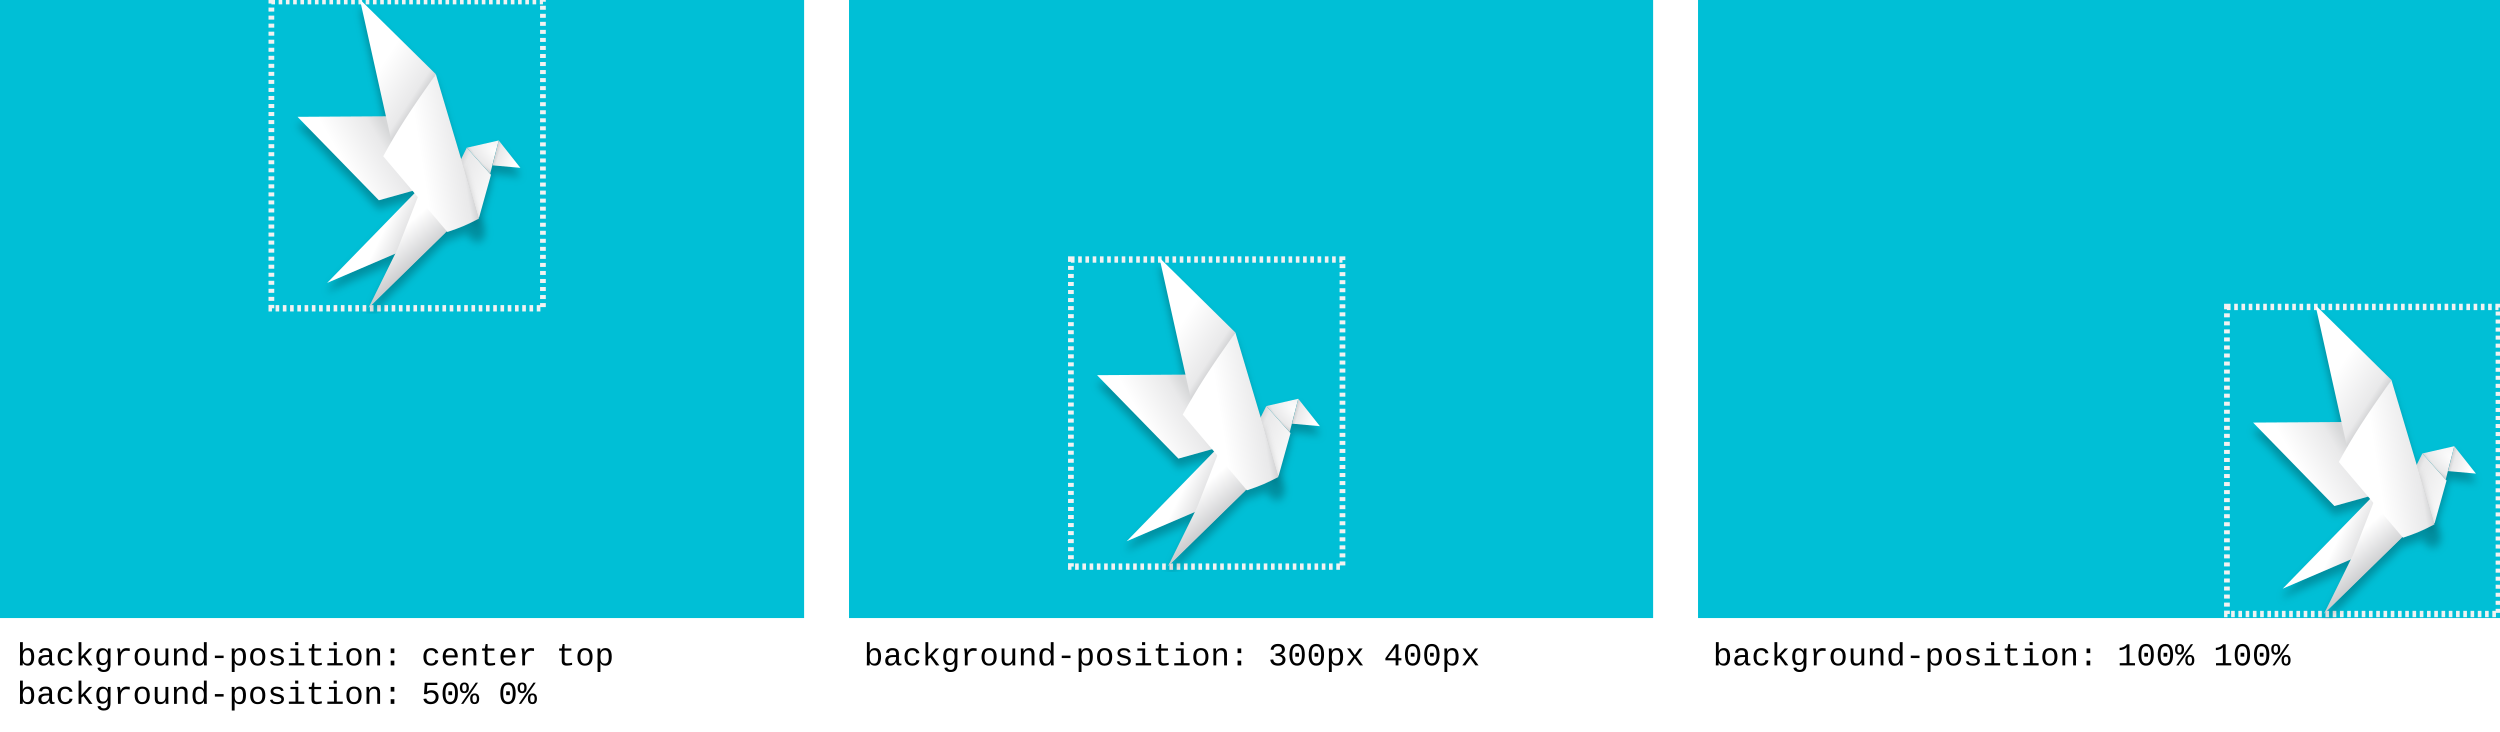
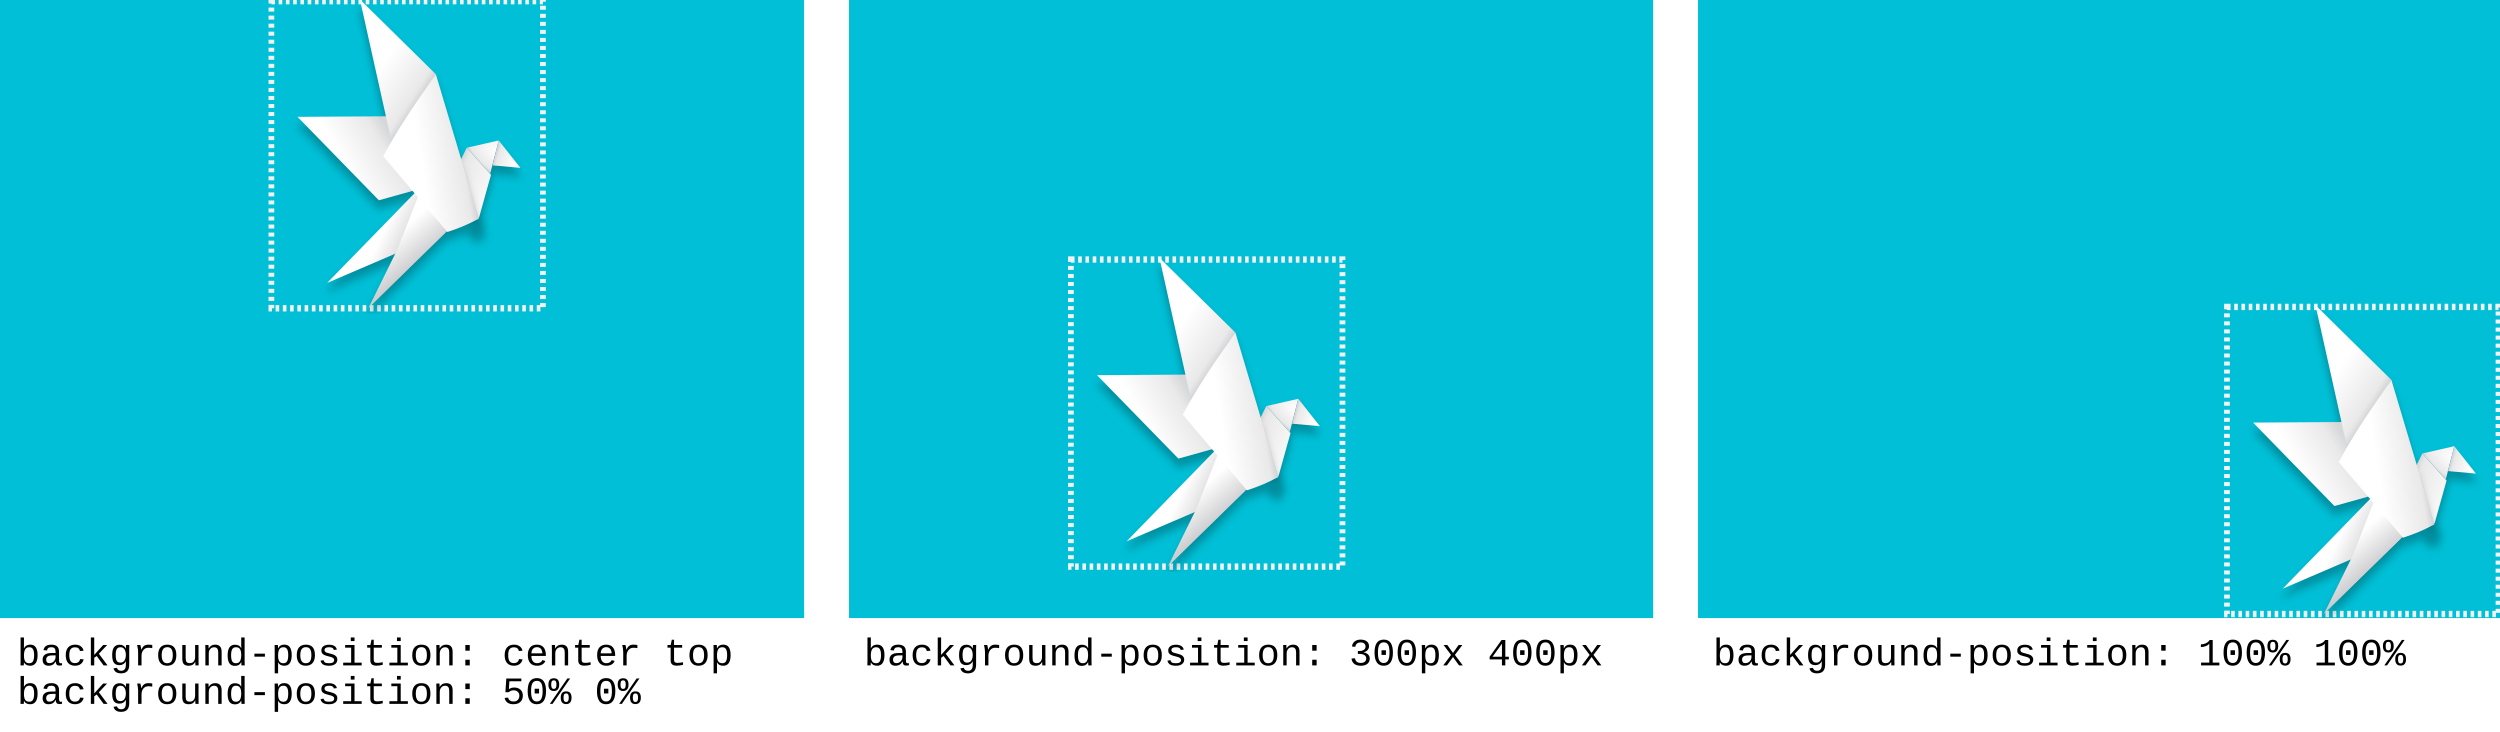
<svg xmlns="http://www.w3.org/2000/svg" xmlns:ns1="https://boxy-svg.com" xmlns:xlink="http://www.w3.org/1999/xlink" fill="none" viewBox="0 0 1169 342">
  <defs>
+     <radialGradient id="gradient-4" cx="0" cy="0" r="1" gradientTransform="rotate(123.37 103.3 107.03) scale(11.735 24.1776)" gradientUnits="userSpaceOnUse">
+       <stop stop-color="#fff" />
+       <stop offset="0.77" stop-color="#E9E9EA" />
+       <stop offset="0.99" stop-color="#C5C6C8" />
+     </radialGradient>
    <linearGradient id="gradient-1" x1="247.95" x2="214.45" y1="110.61" y2="95.58" gradientUnits="userSpaceOnUse">
      <stop stop-color="#fff" />
      <stop offset="0.7" stop-color="#E9E9EA" />
      <stop offset="0.86" stop-color="#C5C6C8" />
    </linearGradient>
    <linearGradient id="gradient-2" x1="163.77" x2="188.45" y1="83.78" y2="67.98" gradientUnits="userSpaceOnUse">
      <stop stop-color="#fff" />
      <stop offset="0.77" stop-color="#E9E9EA" />
      <stop offset="1" stop-color="#D6D7D8" />
    </linearGradient>
    <linearGradient id="gradient-3" x1="179.98" x2="204.12" y1="42.67" y2="60.17" gradientUnits="userSpaceOnUse">
      <stop stop-color="#fff" />
      <stop offset="0.77" stop-color="#E9E9EA" />
      <stop offset="0.99" stop-color="#C5C6C8" />
    </linearGradient>
    <linearGradient id="gradient-5" x1="182.65" x2="202.16" y1="124.53" y2="135.05" gradientUnits="userSpaceOnUse">
      <stop stop-color="#fff" />
      <stop offset="0.39" stop-color="#E9E9EA" />
      <stop offset="0.99" stop-color="#C5C6C8" />
    </linearGradient>
    <linearGradient id="gradient-6" x1="187.39" x2="200.59" y1="124.28" y2="141.19" gradientUnits="userSpaceOnUse">
      <stop stop-color="#fff" />
      <stop offset="0.39" stop-color="#E9E9EA" />
      <stop offset="0.99" stop-color="#C5C6C8" />
    </linearGradient>
    <linearGradient id="gradient-7" x1="205.68" x2="233.97" y1="76.29" y2="71.35" gradientUnits="userSpaceOnUse">
      <stop stop-color="#fff" />
      <stop offset="0.77" stop-color="#E9E9EA" />
      <stop offset="0.99" stop-color="#C5C6C8" />
    </linearGradient>
    <linearGradient id="gradient-8" x1="258.42" x2="246.25" y1="85.08" y2="81.38" gradientUnits="userSpaceOnUse">
      <stop stop-color="#fff" />
      <stop offset="0.77" stop-color="#E9E9EA" />
      <stop offset="0.99" stop-color="#C5C6C8" />
    </linearGradient>
    <filter id="filter4_d" width="130.86" height="177.76" x="134.66" y="-3.7" color-interpolation-filters="sRGB" filterUnits="userSpaceOnUse">
      <feFlood flood-opacity="0" result="BackgroundImageFix" />
      <feColorMatrix in="SourceAlpha" values="0 0 0 0 0 0 0 0 0 0 0 0 0 0 0 0 0 0 127 0" />
      <feOffset dy="4" />
      <feGaussianBlur stdDeviation="2" />
      <feColorMatrix values="0 0 0 0 0 0 0 0 0 0 0 0 0 0 0 0 0 0 0.25 0" />
      <feBlend in2="BackgroundImageFix" result="effect1_dropShadow" />
      <feBlend in="SourceGraphic" in2="effect1_dropShadow" result="shape" />
    </filter>
    <filter id="filter5_d" width="26.6" height="40.86" x="215.86" y="81.74" color-interpolation-filters="sRGB" filterUnits="userSpaceOnUse">
      <feFlood flood-opacity="0" result="BackgroundImageFix" />
      <feColorMatrix in="SourceAlpha" values="0 0 0 0 0 0 0 0 0 0 0 0 0 0 0 0 0 0 127 0" />
      <feOffset dy="4" />
      <feGaussianBlur stdDeviation="2" />
      <feColorMatrix values="0 0 0 0 0 0 0 0 0 0 0 0 0 0 0 0 0 0 0.25 0" />
      <feBlend in2="BackgroundImageFix" result="effect1_dropShadow" />
      <feBlend in="SourceGraphic" in2="effect1_dropShadow" result="shape" />
    </filter>
-     <radialGradient id="gradient-4" cx="0" cy="0" r="1" gradientTransform="rotate(123.37 103.3 107.03) scale(11.735 24.1776)" gradientUnits="userSpaceOnUse">
-       <stop stop-color="#fff" />
-       <stop offset="0.77" stop-color="#E9E9EA" />
-       <stop offset="0.99" stop-color="#C5C6C8" />
-     </radialGradient>
    <symbol id="bird" viewBox="0 0 100 100" ns1:pinned="true">
-       <g id="g-1" transform="matrix(0.63215, 0, 0, 0.63168, -86.31, -0.77)">
-         <rect width="149.72" height="152.87" x="141.13" y="4.01" style="fill: transparent; stroke: rgb(242, 242, 242); paint-order: fill; stroke-dasharray: 2px; stroke-width: 3.165px;" />
+       <g id="g-1" transform="matrix(.63215 0 0 .63168 -86.31 -.77)">
+         <rect width="149.72" height="152.87" x="141.13" y="4.01" style="fill:transparent;stroke:#f2f2f2;paint-order:fill;stroke-dasharray:2px;stroke-width:3.165px" />
        <g id="g-2" filter="url(#filter4_d)" transform="translate(16.88 .06)">
-           <path id="path-1" fill="url(#gradient-1)" d="M205.68 124.26l33.11-12.72 6.54-21.17-13.35-13.48-26.3 47.37z" style="stroke-width: 4.747px; paint-order: fill; stroke-dasharray: 4px;" />
+           <path id="path-1" fill="url(#gradient-1)" d="M205.68 124.26l33.11-12.72 6.54-21.17-13.35-13.48-26.3 47.37z" style="stroke-width:4.747px;paint-order:fill;stroke-dasharray:4px" />
          <g id="g-3" filter="url(#filter5_d)">
-             <path fill="#C4C4C4" d="M228.76 82.45l-7.13 10.4 16.83 19.2-9.7-29.6z" style="stroke-width: 4.747px; paint-order: fill; stroke-dasharray: 4px;" />
+             <path fill="#C4C4C4" d="M228.76 82.45l-7.13 10.4 16.83 19.2-9.7-29.6z" style="stroke-width:4.747px;paint-order:fill;stroke-dasharray:4px" />
          </g>
-           <path id="path-2" fill="url(#gradient-2)" d="M138.66 61.52l44.85 41.54 29.52-7.45-21.53-34.39-52.84.3z" style="stroke-width: 4.747px; paint-order: fill; stroke-dasharray: 4px;" />
-           <path id="path-3" fill="url(#gradient-3)" fill-rule="evenodd" d="M173.06 3.06l41.87 37.24-23.38 37.8-18.5-75.04z" clip-rule="evenodd" style="stroke-width: 4.747px; paint-order: fill; stroke-dasharray: 4px;" />
-           <path id="path-4" fill="url(#gradient-4)" d="M231.98 76.89l12.88 13.02 4.73-16.64-17.6 3.62z" style="stroke-width: 4.747px; paint-order: fill; stroke-dasharray: 4px;" />
-           <path id="path-5" fill="url(#gradient-5)" d="M154.98 144.2l52.5-48.65 12 12.95-41.63 47.8 42.6-37.45-65.47 25.35z" style="stroke-width: 4.747px; paint-order: fill; stroke-dasharray: 4px;" />
-           <path id="path-6" fill="url(#gradient-6)" d="M207.38 95.95l16.29 20.18-45.9 40.56 16.06-29.4 13.55-31.34z" style="stroke-width: 4.747px; paint-order: fill; stroke-dasharray: 4px;" />
-           <path id="path-7" fill="url(#gradient-7)" d="M214.93 40.3c-14.54 18.63-21.3 28.03-29.02 40.84l35.4 37.7c7.3-2.18 11.06-3.66 17.35-6.66L214.93 40.3z" style="stroke-width: 4.747px; paint-order: fill; stroke-dasharray: 4px;" />
-           <path id="path-8" fill="url(#gradient-8)" d="M261.52 86.9l-11.93-13.63-3.46 12.4 15.39 1.24z" style="stroke-width: 4.747px; paint-order: fill; stroke-dasharray: 4px;" />
+           <path id="path-2" fill="url(#gradient-2)" d="M138.66 61.52l44.85 41.54 29.52-7.45-21.53-34.39-52.84.3z" style="stroke-width:4.747px;paint-order:fill;stroke-dasharray:4px" />
+           <path id="path-3" fill="url(#gradient-3)" fill-rule="evenodd" d="M173.06 3.06l41.87 37.24-23.38 37.8-18.5-75.04z" clip-rule="evenodd" style="stroke-width:4.747px;paint-order:fill;stroke-dasharray:4px" />
+           <path id="path-4" fill="url(#gradient-4)" d="M231.98 76.89l12.88 13.02 4.73-16.64-17.6 3.62z" style="stroke-width:4.747px;paint-order:fill;stroke-dasharray:4px" />
+           <path id="path-5" fill="url(#gradient-5)" d="M154.98 144.2l52.5-48.65 12 12.95-41.63 47.8 42.6-37.45-65.47 25.35z" style="stroke-width:4.747px;paint-order:fill;stroke-dasharray:4px" />
+           <path id="path-6" fill="url(#gradient-6)" d="M207.38 95.95l16.29 20.18-45.9 40.56 16.06-29.4 13.55-31.34z" style="stroke-width:4.747px;paint-order:fill;stroke-dasharray:4px" />
+           <path id="path-7" fill="url(#gradient-7)" d="M214.93 40.3c-14.54 18.63-21.3 28.03-29.02 40.84l35.4 37.7c7.3-2.18 11.06-3.66 17.35-6.66L214.93 40.3z" style="stroke-width:4.747px;paint-order:fill;stroke-dasharray:4px" />
+           <path id="path-8" fill="url(#gradient-8)" d="M261.52 86.9l-11.93-13.63-3.46 12.4 15.39 1.24z" style="stroke-width:4.747px;paint-order:fill;stroke-dasharray:4px" />
        </g>
      </g>
    </symbol>
+     <symbol id="base">
+       <rect width="376" height="289" fill="#00BFD6" />
+     </symbol>
+     <clipPath id="unit-1">
+       <rect width="376" height="289" x="0" y="0" />
+     </clipPath>
+     <clipPath id="unit-2">
+       <rect width="376" height="289" x="397" y="0" />
+     </clipPath>
+     <clipPath id="unit-3">
+       <rect width="376" height="289" x="794" y="0" />
+     </clipPath>
    <style>
-       text{font-family:'Roboto Mono','Courier New',Courier,monospace}
+       text{font-weight: 500;font-family:'Roboto Mono','Courier New', Courier, monospace;white-space:pre;word-spacing:0}
    </style>
  </defs>
-   <g>
-     <rect width="376" height="289" fill="#00BFD6" class="base" />
+   <g id="unit-1" clip-path="url(#unit-1)">
+     <use transform="matrix(1, 0, 0, 1, 0, 0)" href="#base" />
    <use width="100" height="100" transform="matrix(1.34165, 0, 0, 1.48706, 123, -2.067)" xlink:href="#bird" />
-     <text id="background-position: center top background-position: 50% 0%" fill="#000" font-size="15" letter-spacing="0em">
-       <tspan x="8" y="311.13" style="font-size:15px;word-spacing:0">background-position: center top </tspan>
-       <tspan x="8" y="329.13" style="font-size:15px;word-spacing:0">background-position: 50% 0%</tspan>
-     </text>
  </g>
-   <g>
-     <rect width="376" height="289" x="397" fill="#00BFD6" style="stroke-width:0;stroke-opacity:0" class="base" />
+   <text id="background-position: center top background-position: 50% 0%" fill="#000" font-size="15" letter-spacing="0em">
+     <tspan x="8" y="311.13" style="font-size:18px">background-position: center top </tspan>
+     <tspan x="8" y="329.13" style="font-size:18px">background-position: 50% 0%</tspan>
+   </text>
+   <g id="unit-1" clip-path="url(#unit-2)">
+     <use transform="matrix(1, 0, 0, 1, 397, 0)" href="#base" />
    <use width="100" height="100" transform="matrix(1.34165, 0, 0, 1.48706, 496.86, 118.73)" xlink:href="#bird" />
-     <text id="background-position: 300px 400px" fill="#000" font-size="15" letter-spacing="0em">
-       <tspan x="404" y="311.13" style="font-size:15px;word-spacing:0">background-position: 300px 400px</tspan>
-     </text>
  </g>
-   <g>
-     <rect id="Rectangle 179" width="376" height="289" x="794" fill="#00BFD6" class="base" />
+   <text id="background-position: 300px 400px" fill="#000" font-size="15" letter-spacing="0em">
+     <tspan x="404" y="311.13" style="font-size:18px">background-position: 300px 400px</tspan>
+   </text>
+   <g id="unit-1" clip-path="url(#unit-3)">
+     <use transform="matrix(1, 0, 0, 1, 794, 0)" href="#base" />
    <use width="100" height="100" transform="matrix(1.34165, 0, 0, 1.48706, 1037.42, 140.9)" xlink:href="#bird" />
-     <text fill="#000" font-size="15" letter-spacing="0em">
-       <tspan x="801" y="311.13" style="font-size:15px;word-spacing:0">background-position: 100% 100%</tspan>
-     </text>
  </g>
+   <text fill="#000" font-size="15" letter-spacing="0em">
+     <tspan x="801" y="311.13" style="font-size:18px">background-position: 100% 100%</tspan>
+   </text>
</svg>
